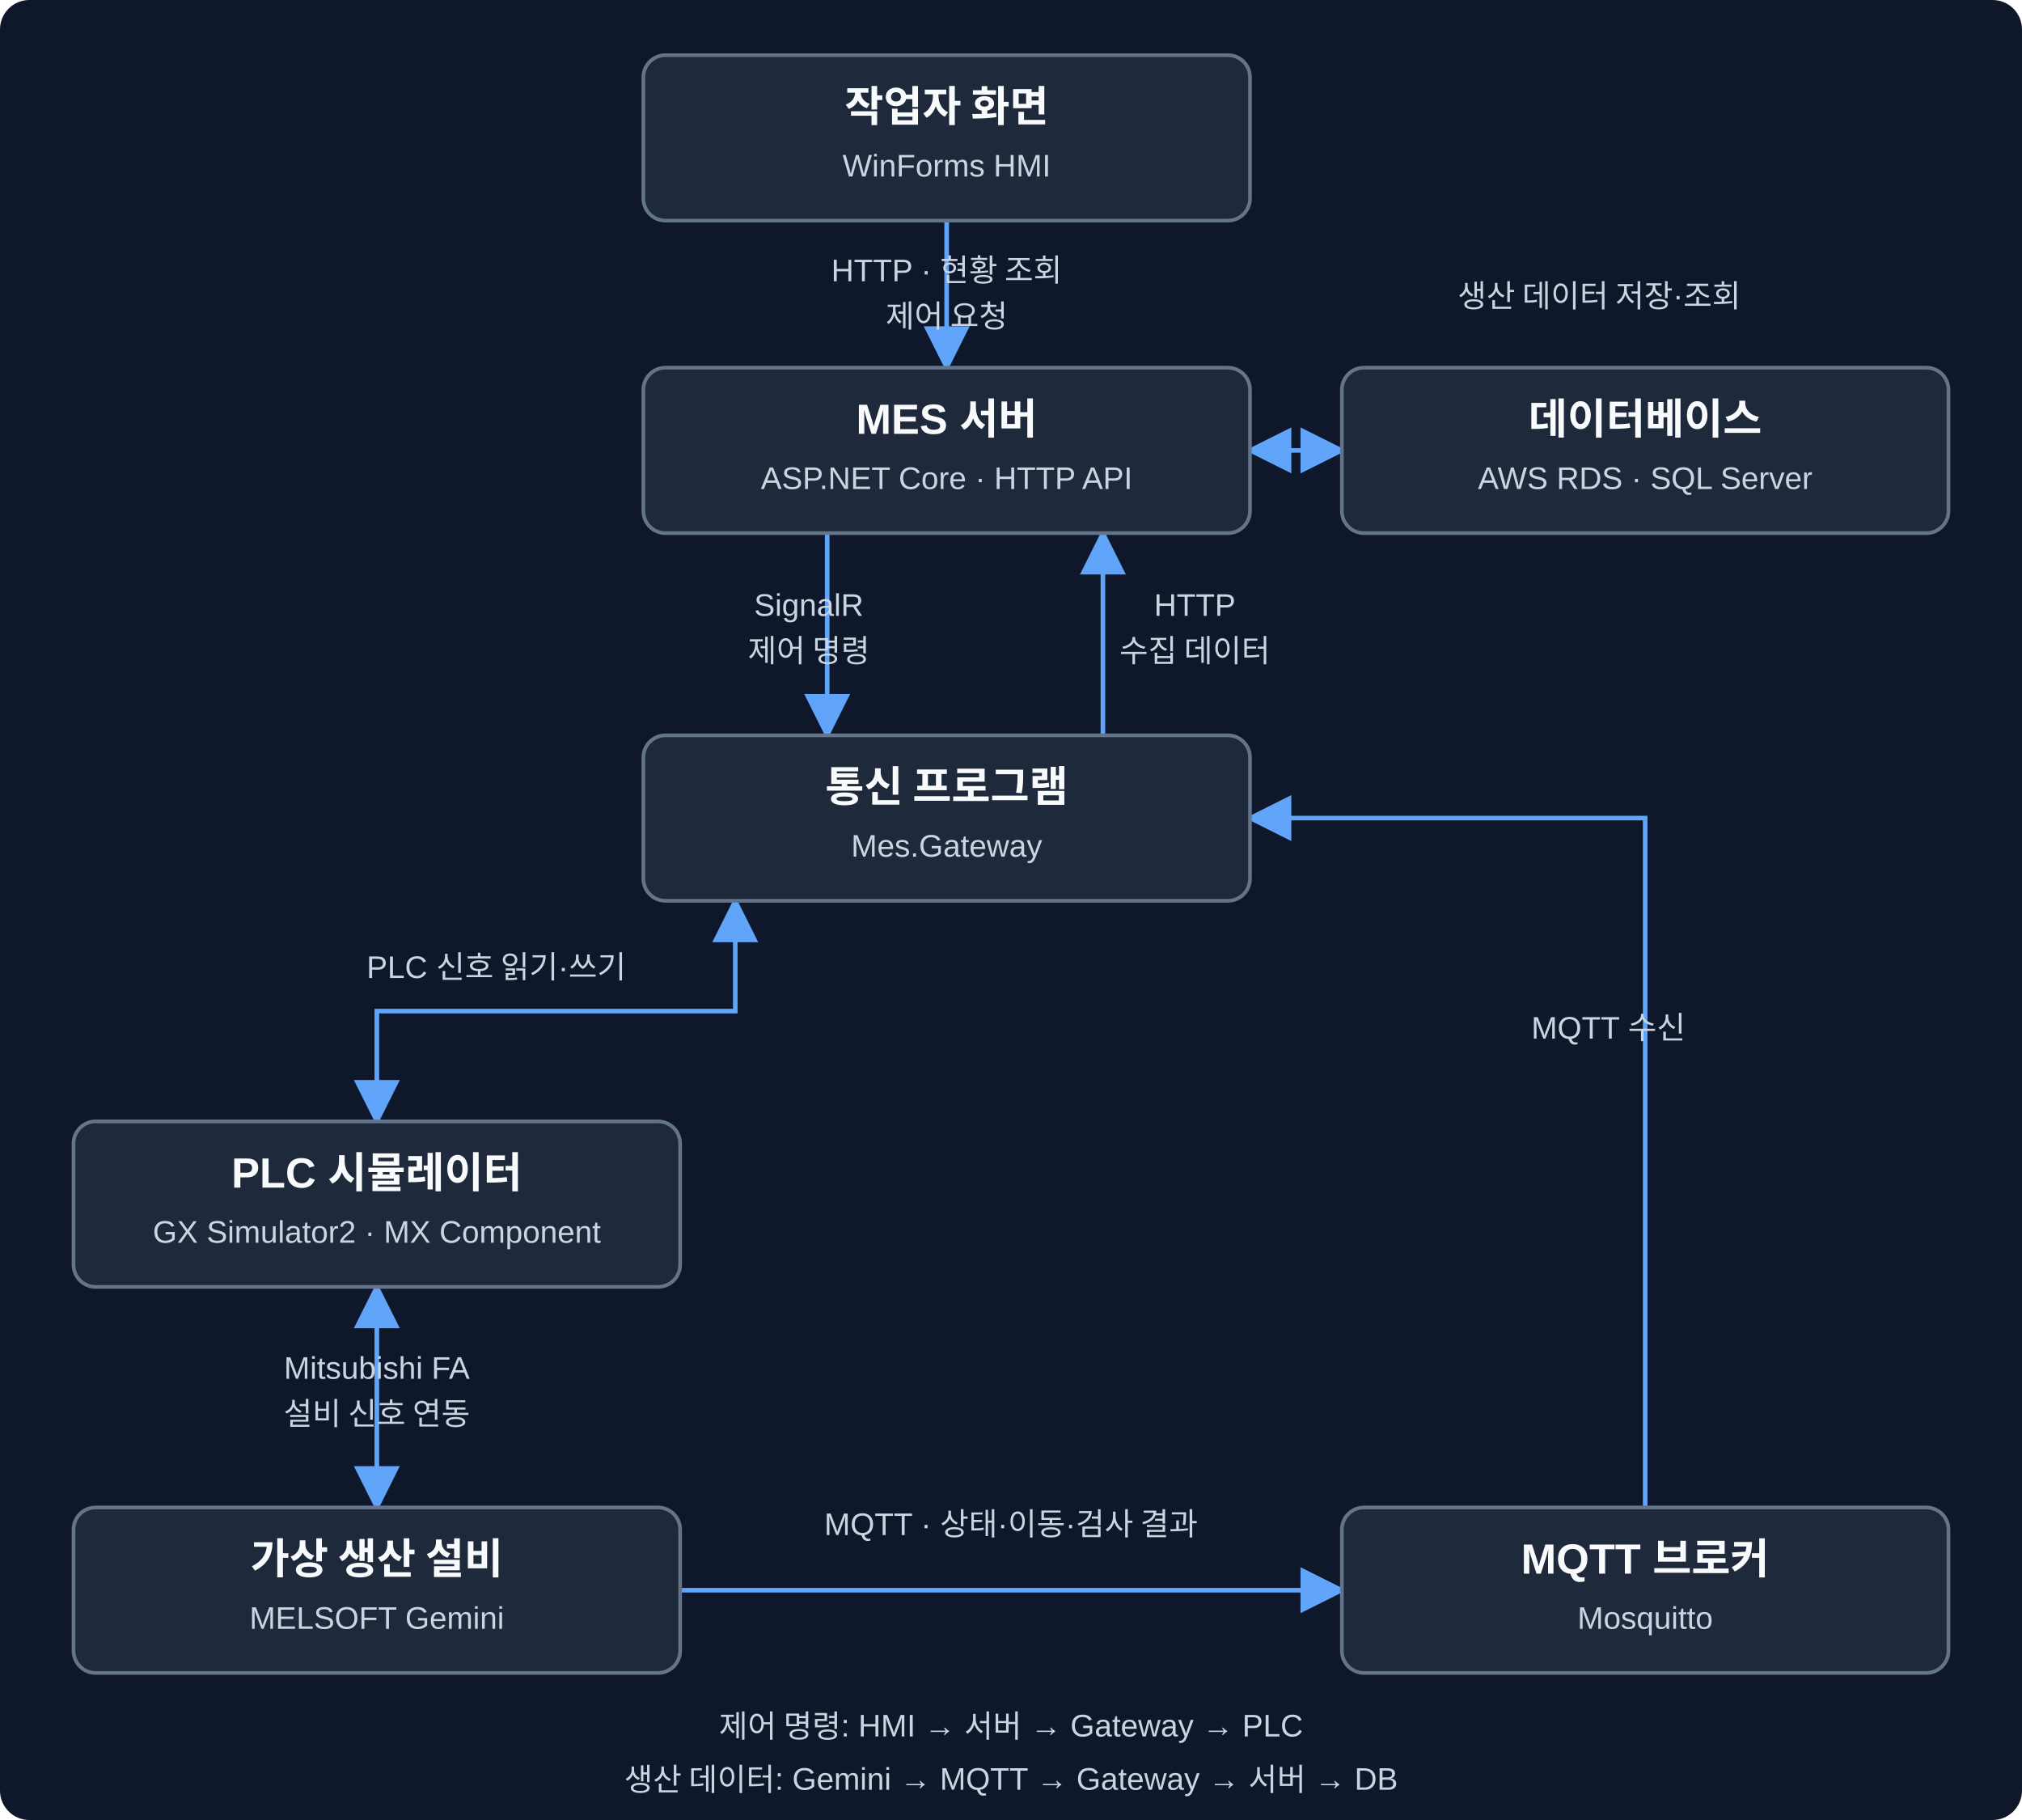
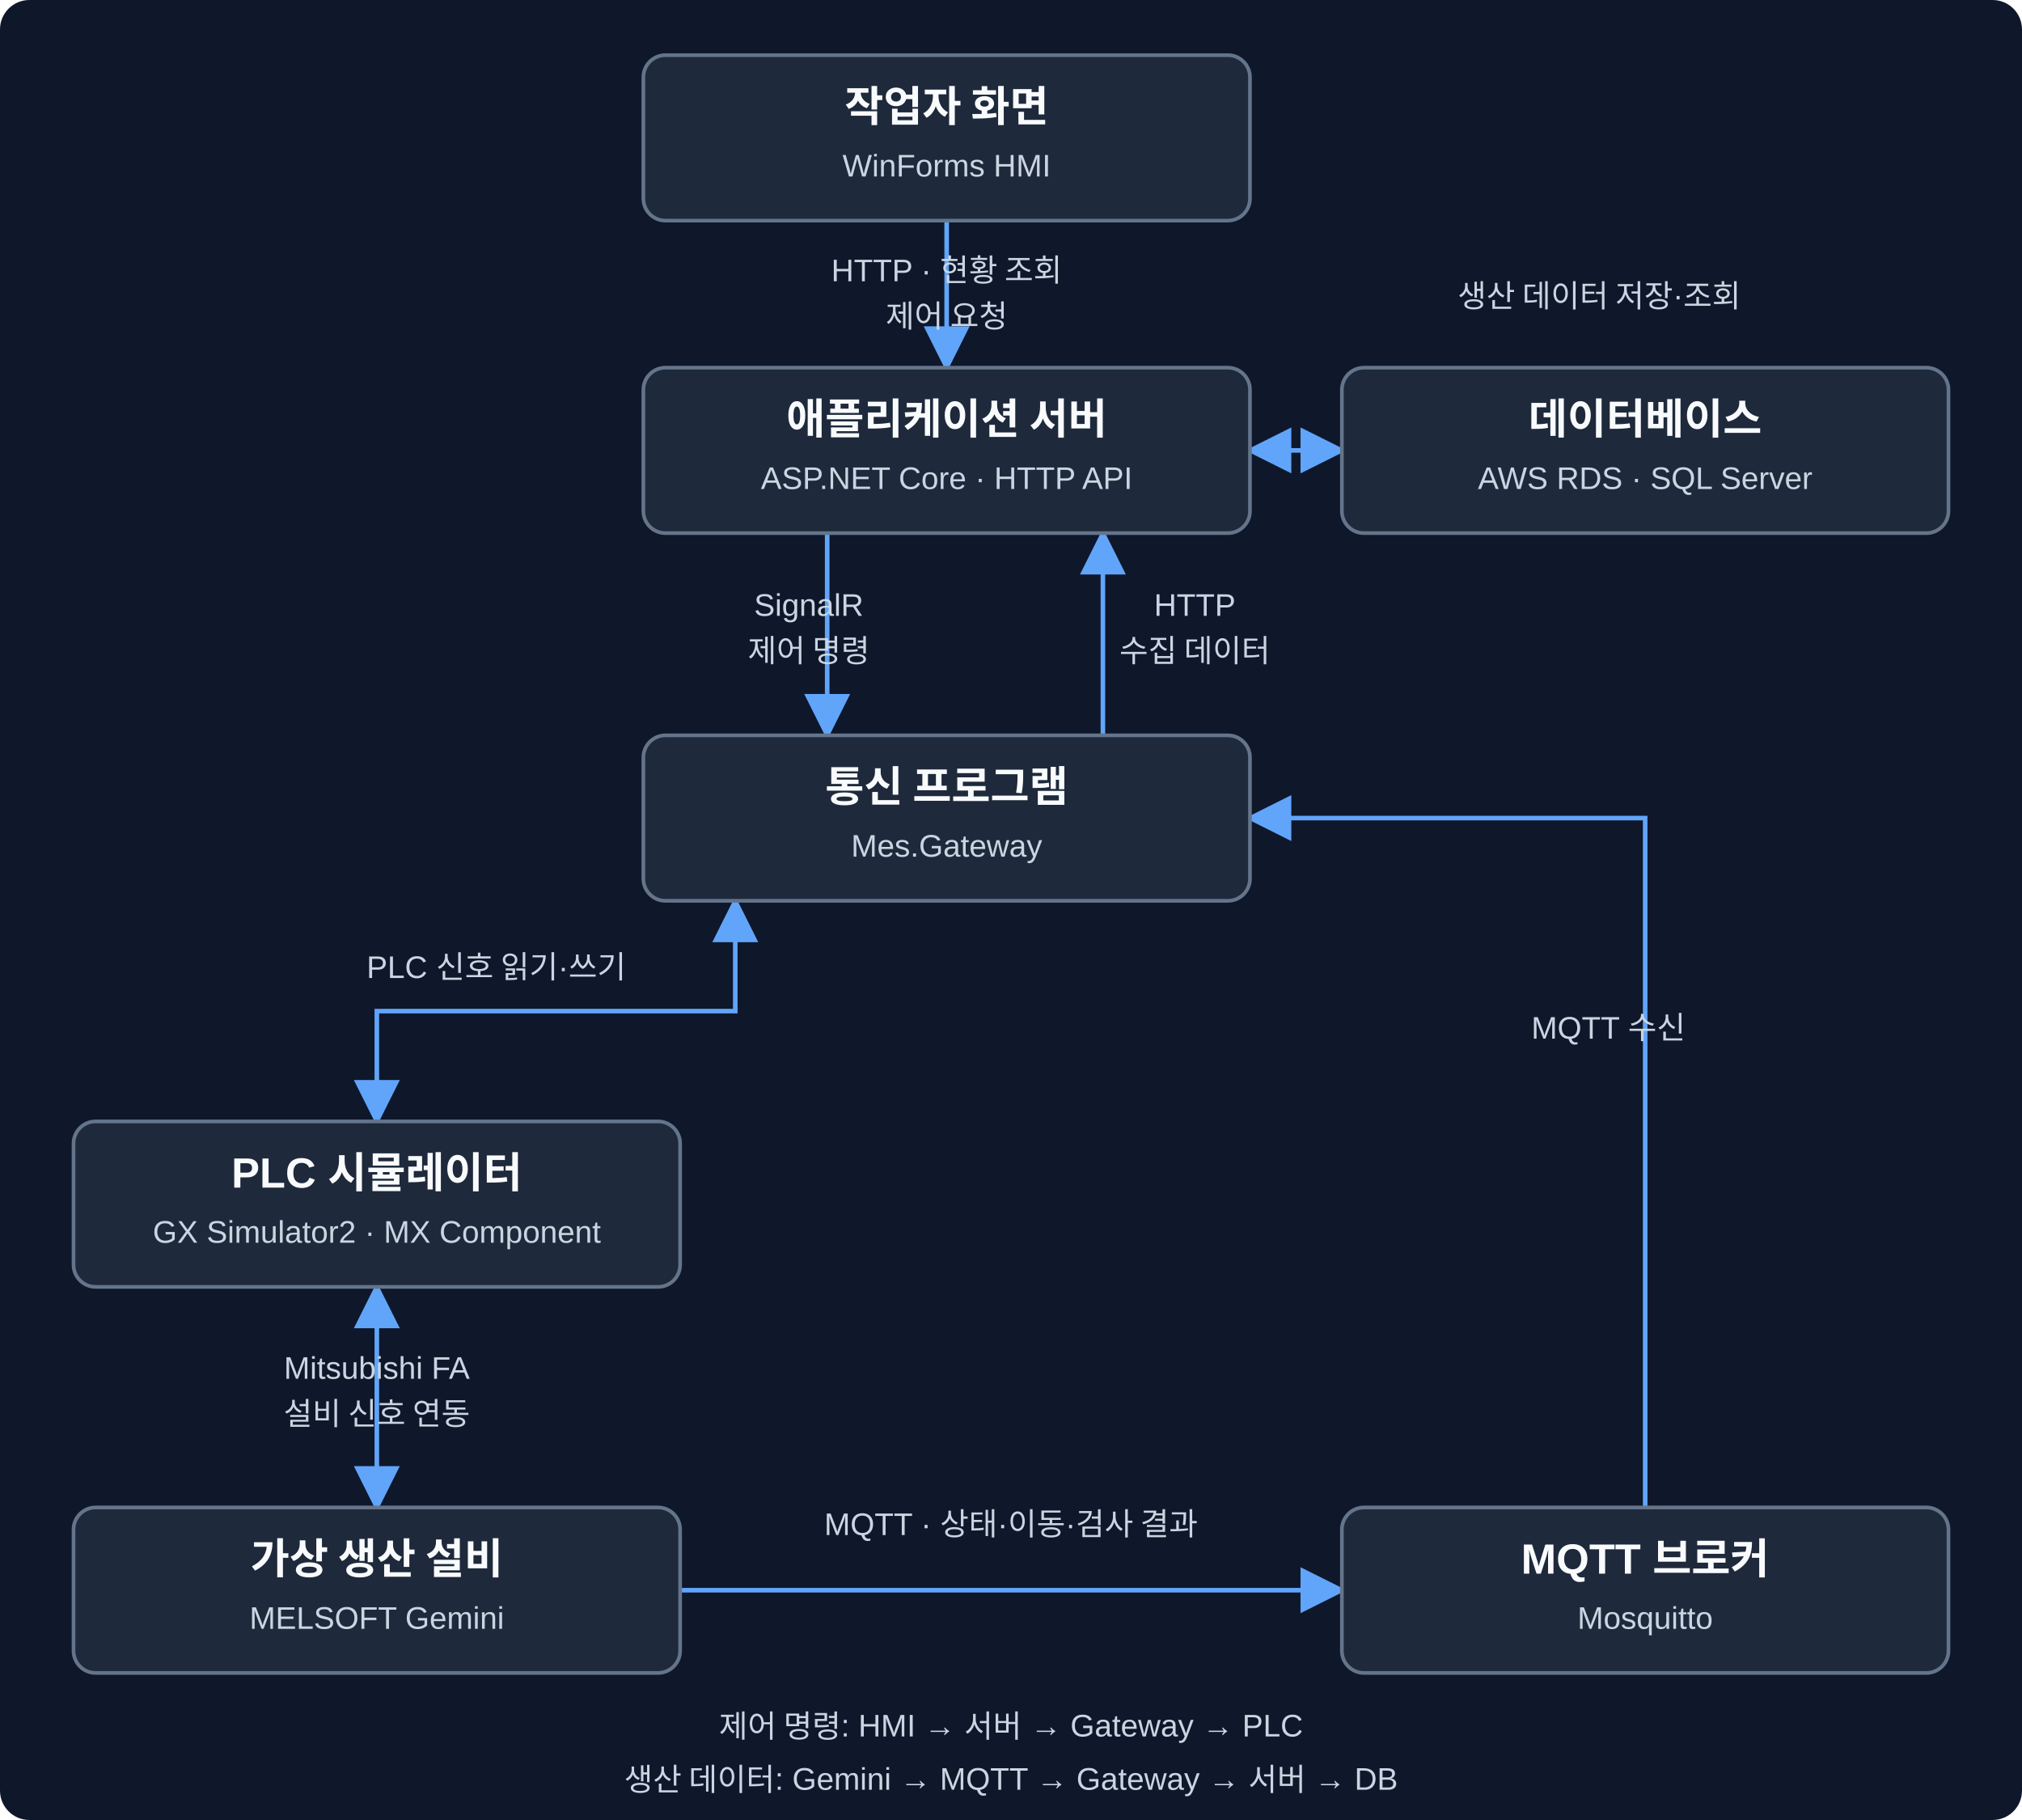
<svg xmlns="http://www.w3.org/2000/svg" width="1100" height="990" viewBox="0 0 1100 990" role="img" aria-labelledby="title desc">
  <defs>
    <marker id="arrow" markerWidth="10" markerHeight="10" refX="9" refY="5" orient="auto-start-reverse">
      <path d="M0 0L10 5L0 10Z" fill="#60a5fa" />
    </marker>
  </defs>
  <rect width="1100" height="990" rx="16" fill="#0f172a" />
  <g font-family="Arial, 'Noto Sans CJK KR', sans-serif">
    <path d="M515 120V200" fill="none" stroke="#60a5fa" stroke-width="2.5" marker-end="url(#arrow)" />
    <text x="515" y="153" text-anchor="middle" fill="#cbd5e1" font-size="17">HTTP · 현황 조회</text>
    <text x="515" y="178" text-anchor="middle" fill="#cbd5e1" font-size="17">제어 요청</text>
    <path d="M450 290V400" fill="none" stroke="#60a5fa" stroke-width="2.5" marker-end="url(#arrow)" />
    <text x="440" y="335" text-anchor="middle" fill="#cbd5e1" font-size="17">SignalR</text>
    <text x="440" y="360" text-anchor="middle" fill="#cbd5e1" font-size="17">제어 명령</text>
    <path d="M600 400V290" fill="none" stroke="#60a5fa" stroke-width="2.5" marker-end="url(#arrow)" />
    <text x="650" y="335" text-anchor="middle" fill="#cbd5e1" font-size="17">HTTP</text>
    <text x="650" y="360" text-anchor="middle" fill="#cbd5e1" font-size="17">수집 데이터</text>
    <path d="M680 245H730" marker-start="url(#arrow)" fill="none" stroke="#60a5fa" stroke-width="2.5" marker-end="url(#arrow)" />
    <text x="870" y="167" text-anchor="middle" fill="#cbd5e1" font-size="17">생산 데이터 저장·조회</text>
    <path d="M400 490V550H205V610" marker-start="url(#arrow)" fill="none" stroke="#60a5fa" stroke-width="2.5" marker-end="url(#arrow)" />
    <text x="270" y="532" text-anchor="middle" fill="#cbd5e1" font-size="17">PLC 신호 읽기·쓰기</text>
    <path d="M205 700V820" marker-start="url(#arrow)" fill="none" stroke="#60a5fa" stroke-width="2.5" marker-end="url(#arrow)" />
    <text x="205" y="750" text-anchor="middle" fill="#cbd5e1" font-size="17">Mitsubishi FA</text>
    <text x="205" y="775" text-anchor="middle" fill="#cbd5e1" font-size="17">설비 신호 연동</text>
    <path d="M370 865H730" fill="none" stroke="#60a5fa" stroke-width="2.5" marker-end="url(#arrow)" />
    <text x="550" y="835" text-anchor="middle" fill="#cbd5e1" font-size="17">MQTT · 상태·이동·검사 결과</text>
    <path d="M895 820V445H680" fill="none" stroke="#60a5fa" stroke-width="2.5" marker-end="url(#arrow)" />
    <text x="875" y="565" text-anchor="middle" fill="#cbd5e1" font-size="17">MQTT 수신</text>
    <rect x="350" y="30" width="330" height="90" rx="12" fill="#1e293b" stroke="#64748b" stroke-width="2" />
    <text x="515" y="66" text-anchor="middle" fill="#f8fafc" font-size="23" font-weight="700">작업자 화면</text>
    <text x="515" y="96" text-anchor="middle" fill="#cbd5e1" font-size="17">WinForms HMI</text>
    <rect x="350" y="200" width="330" height="90" rx="12" fill="#1e293b" stroke="#64748b" stroke-width="2" />
-     <text x="515" y="236" text-anchor="middle" fill="#f8fafc" font-size="23" font-weight="700">MES 서버</text>
+     <text x="515" y="236" text-anchor="middle" fill="#f8fafc" font-size="23" font-weight="700">애플리케이션 서버</text>
    <text x="515" y="266" text-anchor="middle" fill="#cbd5e1" font-size="17">ASP.NET Core · HTTP API</text>
    <rect x="350" y="400" width="330" height="90" rx="12" fill="#1e293b" stroke="#64748b" stroke-width="2" />
    <text x="515" y="436" text-anchor="middle" fill="#f8fafc" font-size="23" font-weight="700">통신 프로그램</text>
    <text x="515" y="466" text-anchor="middle" fill="#cbd5e1" font-size="17">Mes.Gateway</text>
    <rect x="40" y="610" width="330" height="90" rx="12" fill="#1e293b" stroke="#64748b" stroke-width="2" />
    <text x="205" y="646" text-anchor="middle" fill="#f8fafc" font-size="23" font-weight="700">PLC 시뮬레이터</text>
    <text x="205" y="676" text-anchor="middle" fill="#cbd5e1" font-size="17">GX Simulator2 · MX Component</text>
    <rect x="40" y="820" width="330" height="90" rx="12" fill="#1e293b" stroke="#64748b" stroke-width="2" />
    <text x="205" y="856" text-anchor="middle" fill="#f8fafc" font-size="23" font-weight="700">가상 생산 설비</text>
    <text x="205" y="886" text-anchor="middle" fill="#cbd5e1" font-size="17">MELSOFT Gemini</text>
    <rect x="730" y="200" width="330" height="90" rx="12" fill="#1e293b" stroke="#64748b" stroke-width="2" />
    <text x="895" y="236" text-anchor="middle" fill="#f8fafc" font-size="23" font-weight="700">데이터베이스</text>
    <text x="895" y="266" text-anchor="middle" fill="#cbd5e1" font-size="17">AWS RDS · SQL Server</text>
    <rect x="730" y="820" width="330" height="90" rx="12" fill="#1e293b" stroke="#64748b" stroke-width="2" />
    <text x="895" y="856" text-anchor="middle" fill="#f8fafc" font-size="23" font-weight="700">MQTT 브로커</text>
    <text x="895" y="886" text-anchor="middle" fill="#cbd5e1" font-size="17">Mosquitto</text>
    <text x="550" y="945" text-anchor="middle" fill="#cbd5e1" font-size="17">제어 명령: HMI → 서버 → Gateway → PLC</text>
    <text x="550" y="974" text-anchor="middle" fill="#cbd5e1" font-size="17">생산 데이터: Gemini → MQTT → Gateway → 서버 → DB</text>
  </g>
</svg>
